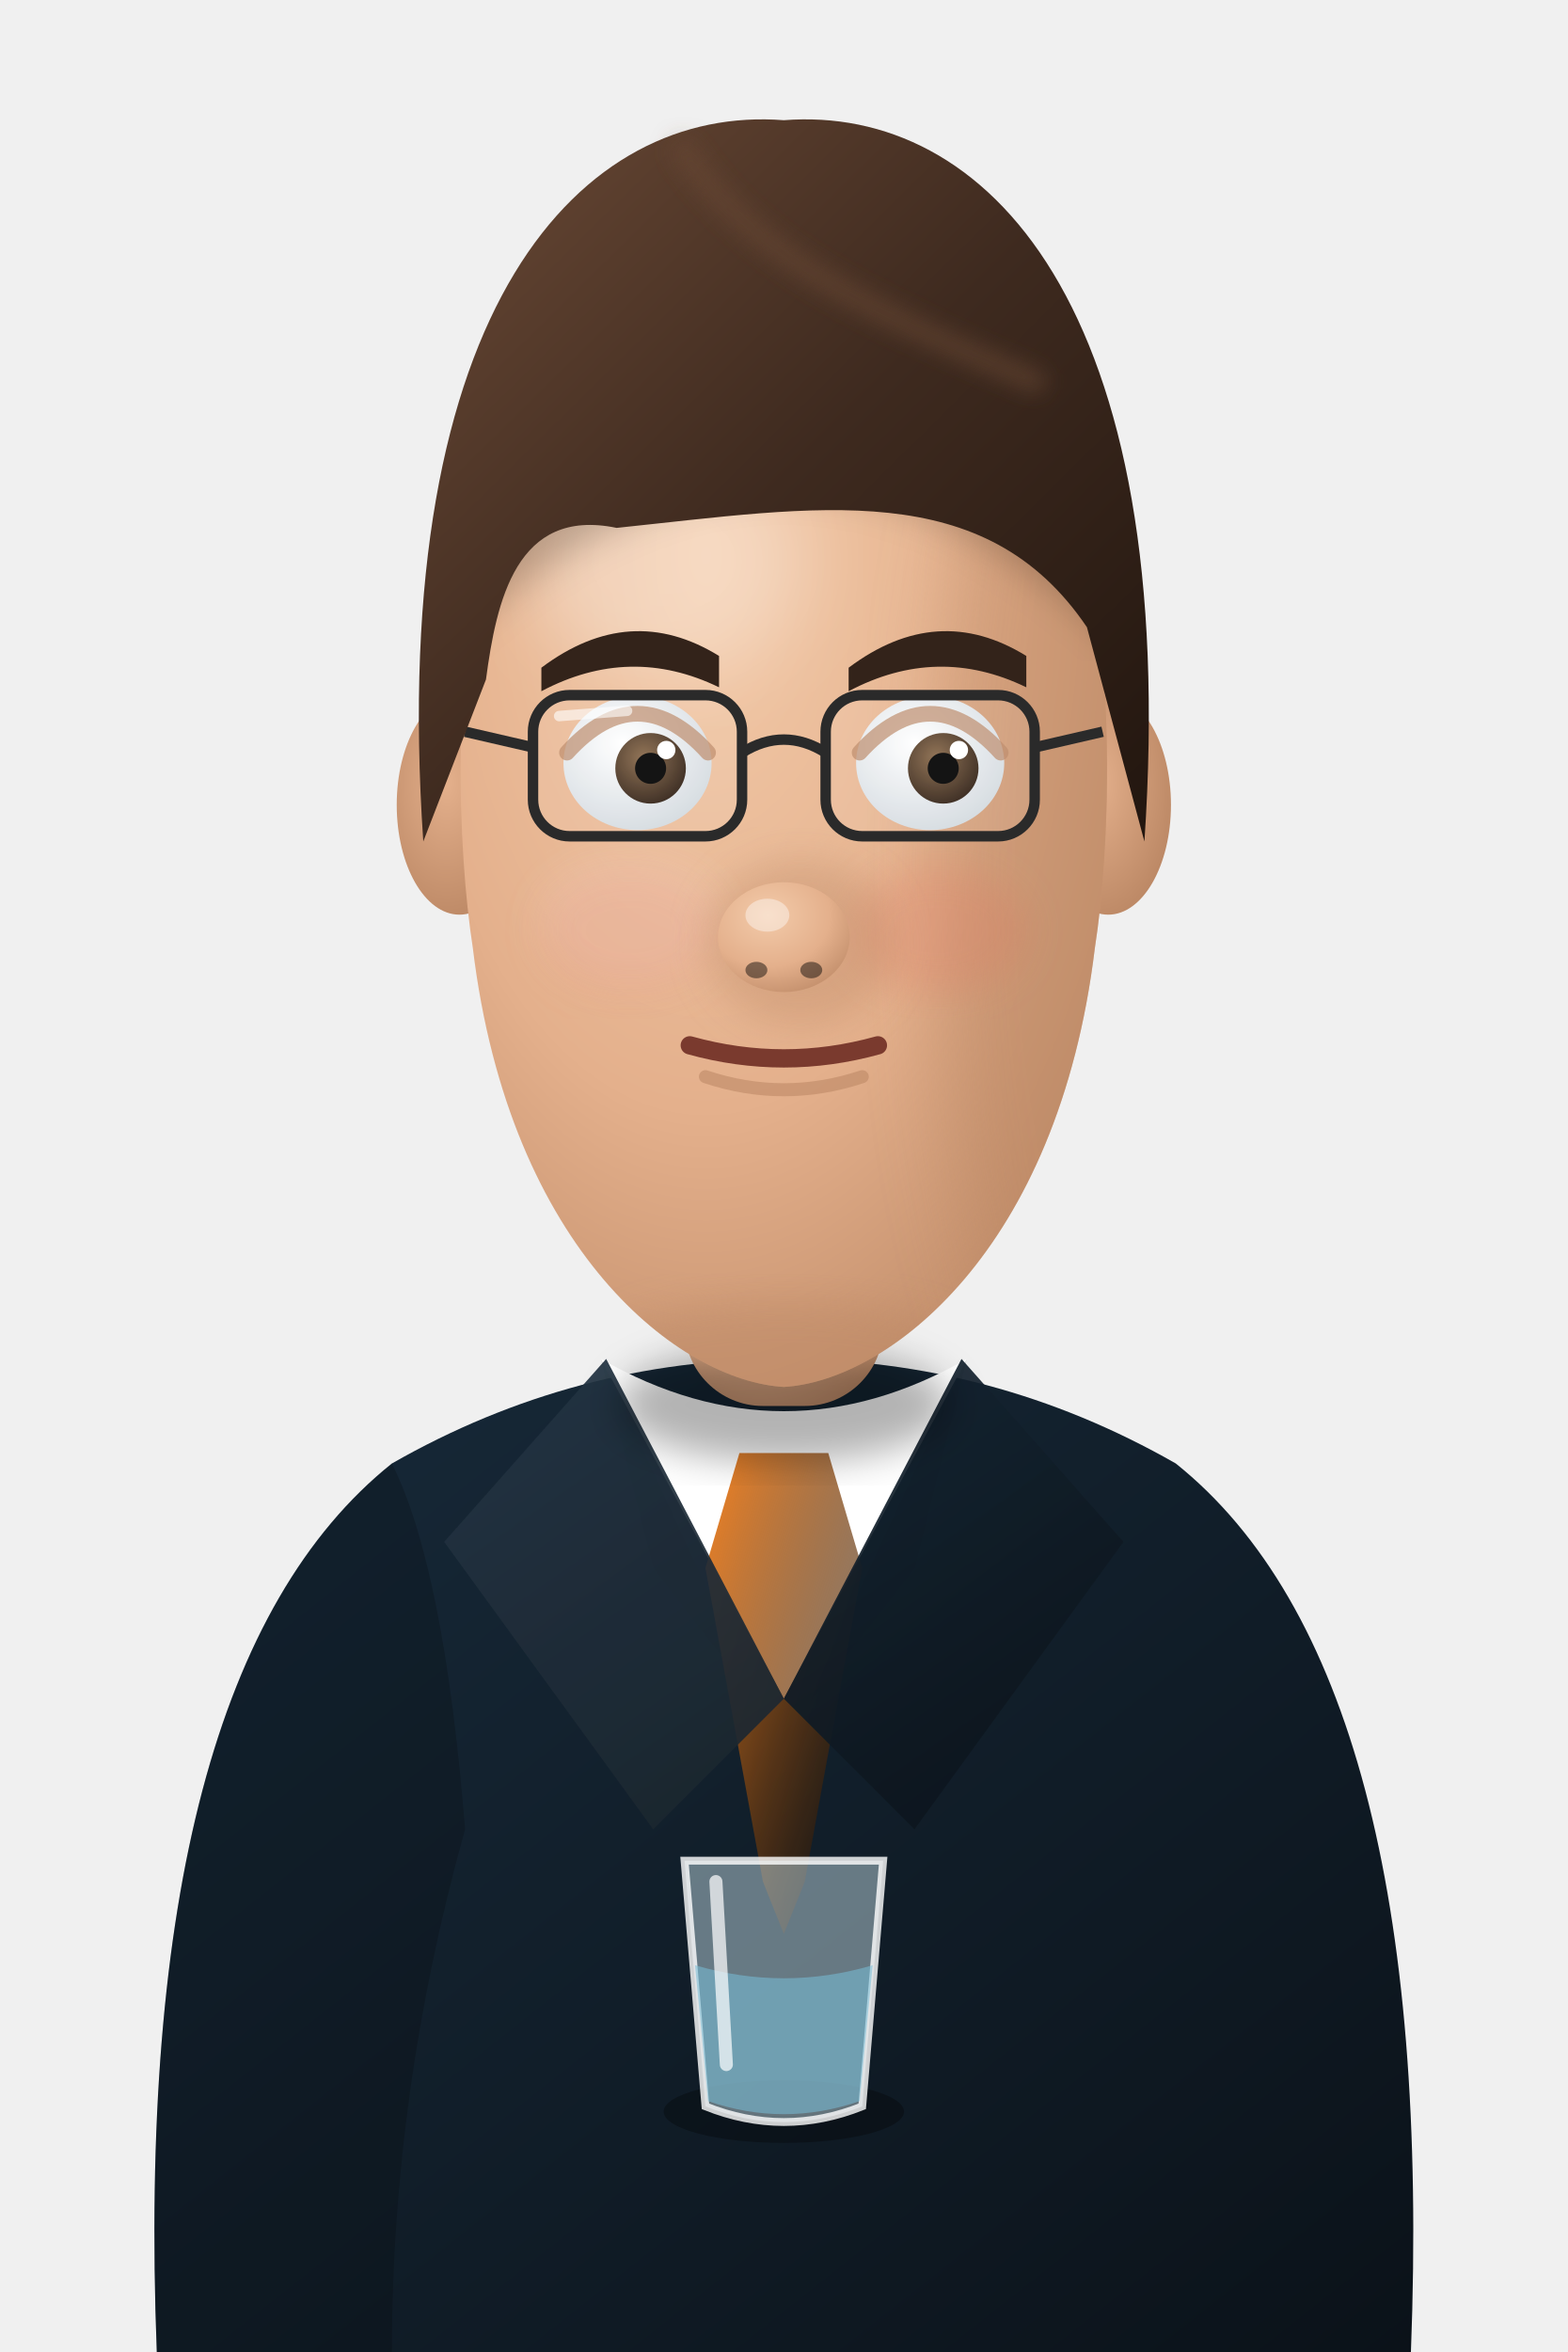
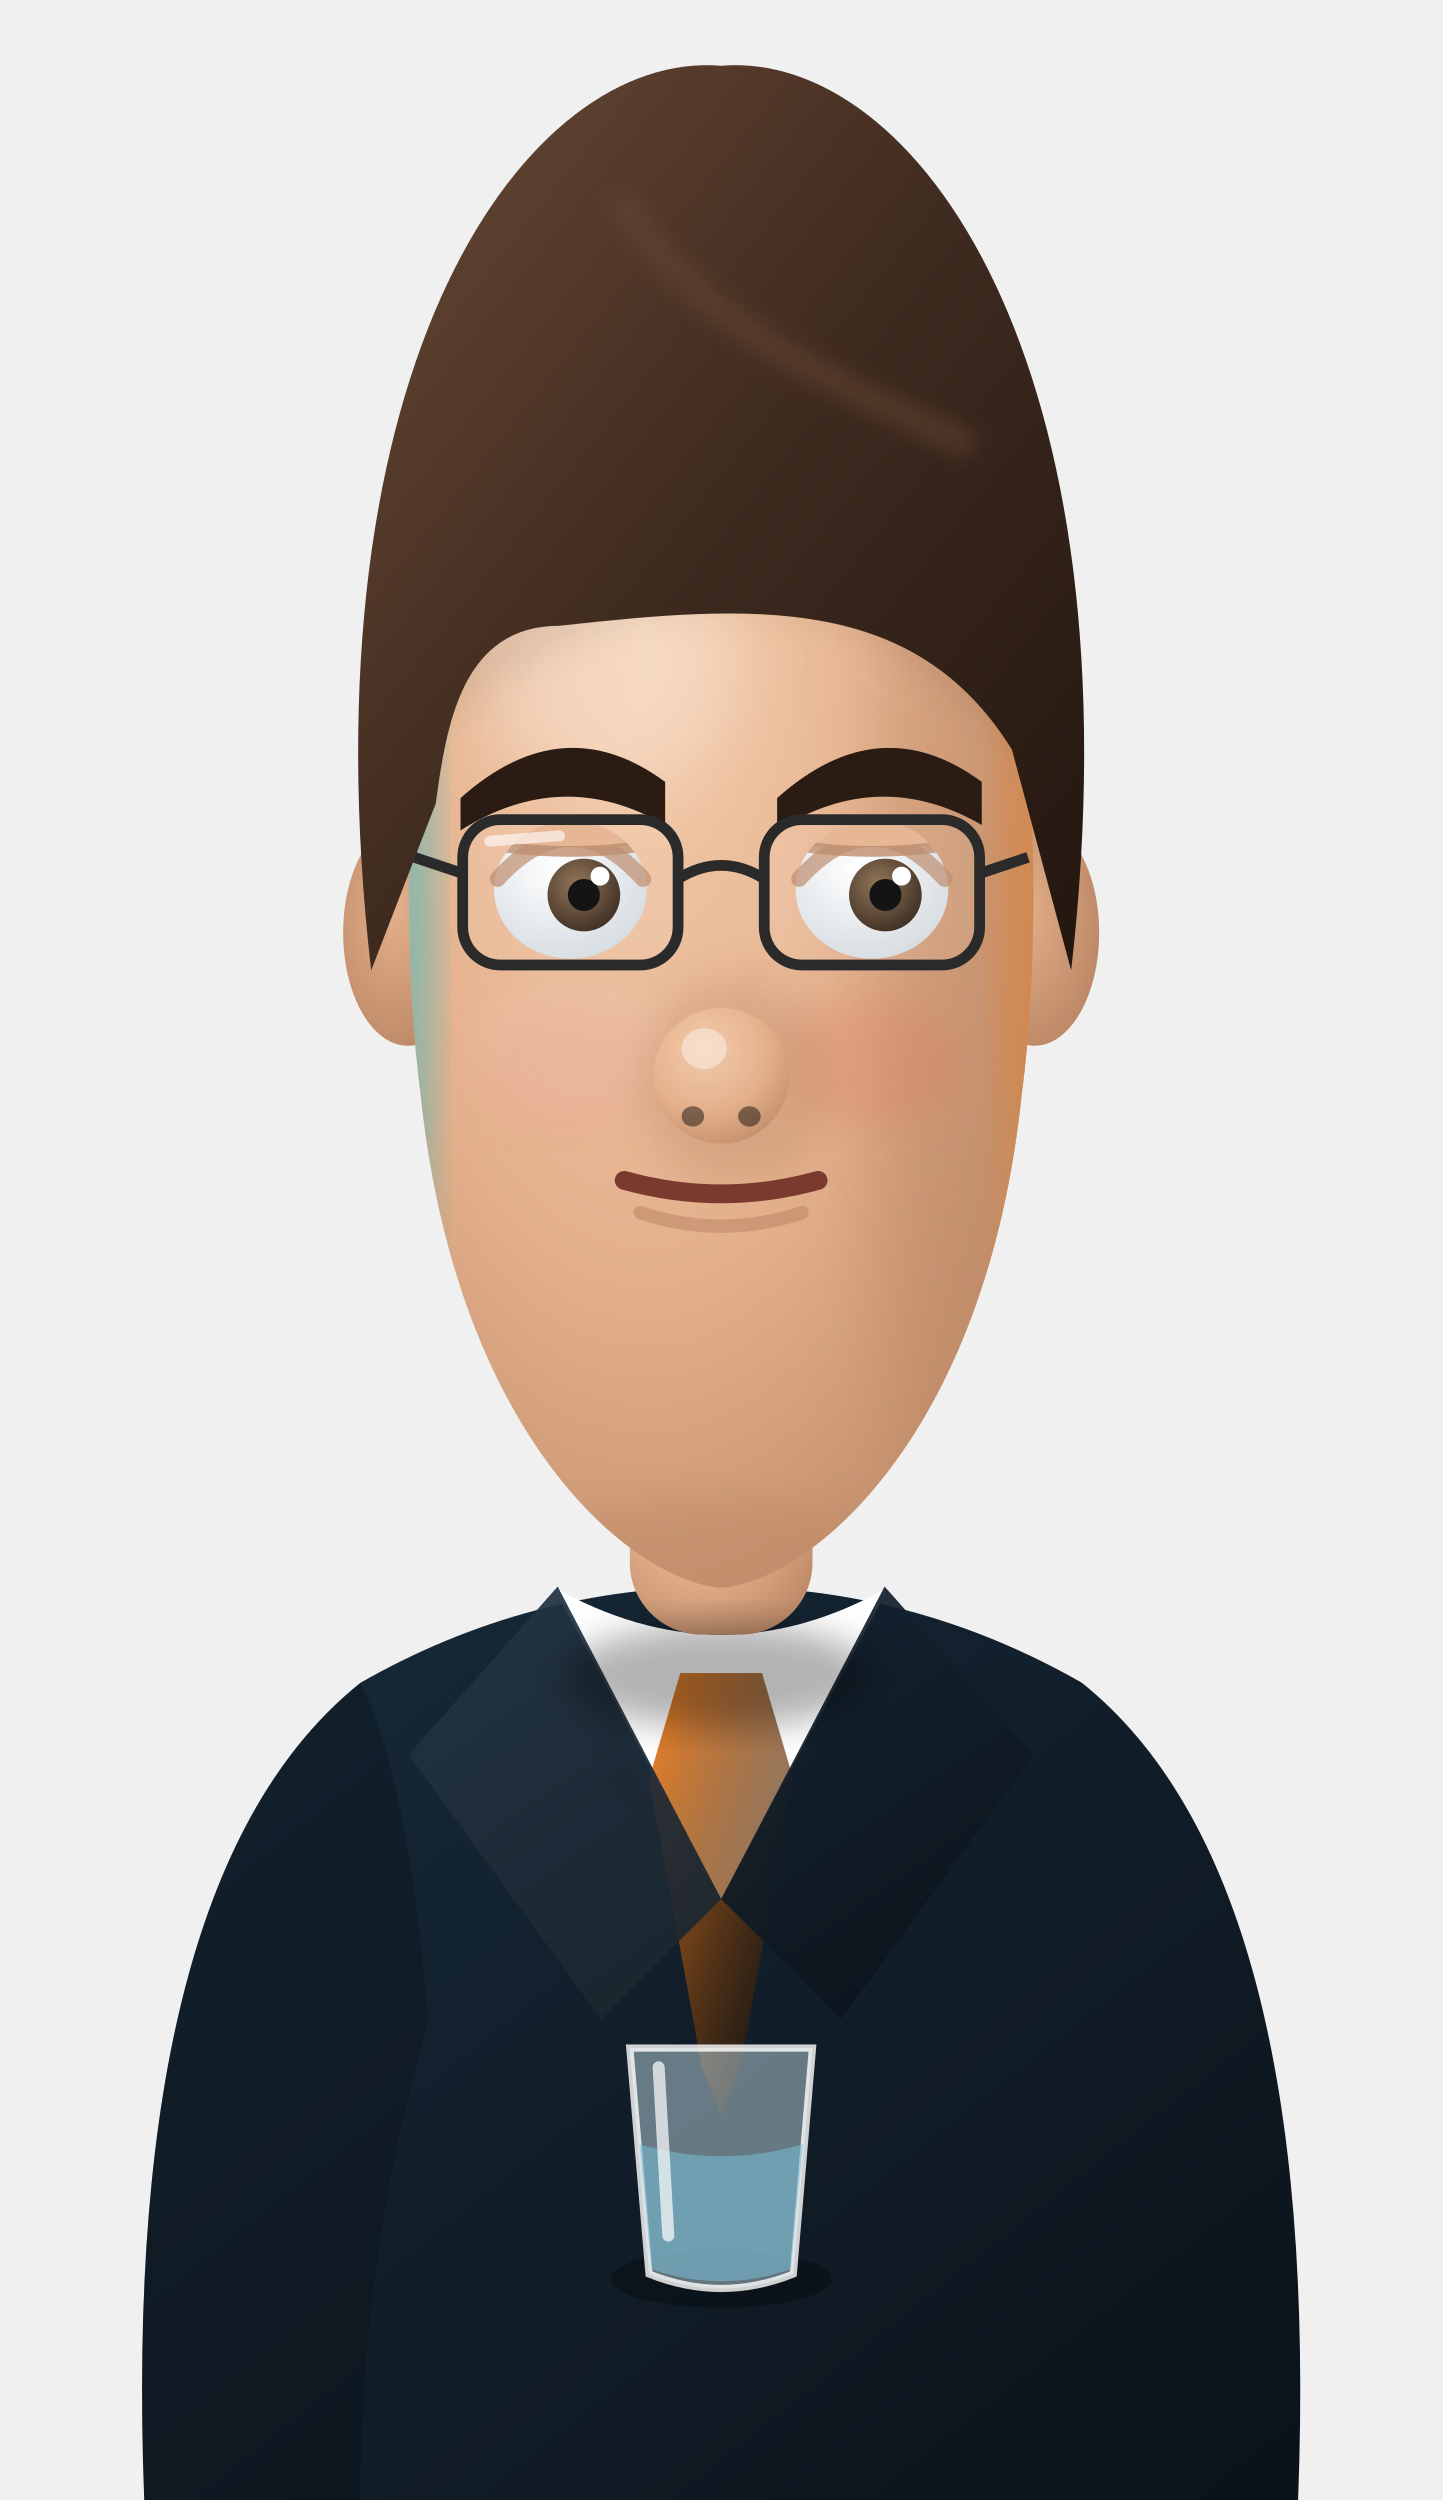
- <svg xmlns="http://www.w3.org/2000/svg" width="600" height="900" viewBox="0 0 600 900">
+ <svg xmlns="http://www.w3.org/2000/svg" width="600" height="1040" viewBox="0 -140 600 1040">
  <defs>
    <radialGradient id="passos_skin" cx="38%" cy="30%" r="85%">
      <stop offset="0" stop-color="#F3CBAA" />
      <stop offset=".55" stop-color="#E4B08C" />
      <stop offset="1" stop-color="#B98562" />
    </radialGradient>
    <radialGradient id="passos_ear" cx="40%" cy="40%" r="70%">
      <stop offset="0" stop-color="#E4B08C" />
      <stop offset="1" stop-color="#B98562" />
    </radialGradient>
    <linearGradient id="passos_hair" x1="0" y1="0" x2="1" y2="1">
      <stop offset="0" stop-color="#6B4A36" />
      <stop offset=".5" stop-color="#3E2A1F" />
      <stop offset="1" stop-color="#22160F" />
    </linearGradient>
    <linearGradient id="passos_suit" x1="0" y1="0" x2="1" y2="1">
      <stop offset="0" stop-color="#172A3A" />
      <stop offset="1" stop-color="#0b1219" />
    </linearGradient>
    <linearGradient id="passos_tie" x1="0" y1="0" x2="1" y2="1">
      <stop offset="0" stop-color="#F58220" />
      <stop offset="1" stop-color="#000" stop-opacity=".45" />
    </linearGradient>
    <radialGradient id="passos_eye" cx="40%" cy="35%" r="75%">
      <stop offset="0" stop-color="#fff" />
      <stop offset="1" stop-color="#cfd6dc" />
    </radialGradient>
    <radialGradient id="passos_iris" cx="40%" cy="35%" r="70%">
      <stop offset="0" stop-color="#8a6a4a" />
      <stop offset="1" stop-color="#2d1d12" />
    </radialGradient>
    <linearGradient id="passos_pap" x1="0" y1="0" x2="1" y2="1">
      <stop offset="0" stop-color="#fff" />
      <stop offset="1" stop-color="#d6d6d6" />
    </linearGradient>
    <linearGradient id="passos_pen" x1="0" y1="0" x2="0" y2="1">
      <stop offset="0" stop-color="#555" />
      <stop offset=".5" stop-color="#111" />
      <stop offset="1" stop-color="#000" />
    </linearGradient>
    <linearGradient id="passos_pasta" x1="0" y1="0" x2="1" y2="1">
      <stop offset="0" stop-color="#7a4a2a" />
      <stop offset="1" stop-color="#3b1d0d" />
    </linearGradient>
    <linearGradient id="passos_mic" x1="0" y1="0" x2="1" y2="0">
      <stop offset="0" stop-color="#999" />
      <stop offset=".5" stop-color="#eee" />
      <stop offset="1" stop-color="#555" />
    </linearGradient>
    <filter id="passos_bl" x="-20%" y="-20%" width="140%" height="140%">
      <feGaussianBlur stdDeviation="14" />
    </filter>
    <filter id="passos_bl2" x="-20%" y="-20%" width="140%" height="140%">
      <feGaussianBlur stdDeviation="7" />
    </filter>
    <filter id="passos_bl3" x="-20%" y="-50%" width="140%" height="200%">
      <feGaussianBlur stdDeviation="4" />
    </filter>
    <clipPath id="passos_hc">
-       <path d="M300 76 C430.56 76 430.56 288.8 419.04 362.72 C404.96 479.2 339.424 528.48 300 530.72 C260.576 528.48 195.04 479.2 180.96 362.72 C169.44 288.8 169.44 76 300 76Z" />
+       <path d="M300 56 C422.4 56 422.4 287.8 411.6 368.32 C398.4 495.2 333 548.88 300 551.32 C267 548.88 201.6 495.2 188.4 368.32 C177.6 287.8 177.6 56 300 56Z" />
    </clipPath>
  </defs>
  <ellipse cx="300" cy="884" rx="230" ry="16" fill="#000" opacity=".25" />
  <path d="M60 900 Q50 640 150 560 Q220 520 300 520 Q380 520 450 560 Q550 640 540 900Z" fill="url(#passos_suit)" />
  <path d="M60 900 Q50 640 150 560 Q170 600 178 700 Q150 800 150 900Z" fill="#000" opacity=".18" />
  <path d="M230 520 L300 650 L370 520 Q300 560 230 520Z" fill="#FFFFFF" />
  <path d="M230 520 L292 654 L250 600Z M370 520 L308 654 L350 600Z" fill="#000" opacity=".12" />
  <path d="M283 556 H317 L330 600 L308 720 L300 740 L292 720 L270 600Z" fill="url(#passos_tie)" />
  <path d="M232 520 L170 590 L250 700 L300 650Z M368 520 L430 590 L350 700 L300 650Z" fill="url(#passos_suit)" opacity=".92" />
  <path d="M232 520 L170 590 L250 700 L300 650Z" fill="#fff" opacity=".05" />
-   <rect x="262" y="452" width="76" height="86" rx="30" fill="url(#passos_skin)" />
-   <ellipse cx="300" cy="537.52" rx="64" ry="22" fill="#000" opacity=".3" filter="url(#passos_bl2)" />
-   <ellipse cx="175.84" cy="308" rx="24" ry="42" fill="url(#passos_ear)" />
-   <ellipse cx="424.16" cy="308" rx="24" ry="42" fill="url(#passos_ear)" />
-   <path d="M300 76 C430.56 76 430.56 288.8 419.04 362.72 C404.96 479.2 339.424 528.48 300 530.72 C260.576 528.48 195.04 479.2 180.96 362.72 C169.44 288.8 169.44 76 300 76Z" fill="url(#passos_skin)" />
-   <g clip-path="url(#passos_hc)">
-     <ellipse cx="421.6" cy="330" rx="64" ry="224" fill="#B98562" opacity=".45" filter="url(#passos_bl)" />
-     <ellipse cx="255.2" cy="214.88" rx="53.76" ry="44.8" fill="#fff" opacity=".28" filter="url(#passos_bl)" />
-     <ellipse cx="241.12" cy="352" rx="34" ry="24" fill="#fff" opacity=".18" filter="url(#passos_bl2)" />
-     <ellipse cx="358.88" cy="356" rx="34" ry="24" fill="#E0735F" opacity=".22" filter="url(#passos_bl2)" />
-     <ellipse cx="241.12" cy="356" rx="34" ry="24" fill="#E0735F" opacity=".18" filter="url(#passos_bl2)" />
-     <ellipse cx="300" cy="524" rx="76.8" ry="26" fill="#B98562" opacity=".4" filter="url(#passos_bl2)" />
-     <path d="M162 240 Q300 110 438 240" fill="none" stroke="#000" stroke-width="22" opacity=".22" filter="url(#passos_bl2)" />
-   </g>
-   <g id="olhos">
-     <ellipse cx="244" cy="292" rx="28.35" ry="25.65" fill="url(#passos_eye)" />
-     <ellipse cx="356" cy="292" rx="28.35" ry="25.65" fill="url(#passos_eye)" />
-     <circle cx="249" cy="294" r="13.5" fill="url(#passos_iris)" />
-     <circle cx="361" cy="294" r="13.5" fill="url(#passos_iris)" />
-     <circle cx="249" cy="294" r="5.94" fill="#000" />
-     <circle cx="361" cy="294" r="5.94" fill="#000" />
-     <circle cx="255" cy="287" r="3.51" fill="#fff" />
-     <circle cx="367" cy="287" r="3.51" fill="#fff" />
-     <path d="M217 288 Q244 258.25 271 288" fill="none" stroke="#B98562" stroke-width="6" stroke-linecap="round" opacity=".7" />
-     <path d="M329 288 Q356 258.25 383 288" fill="none" stroke="#B98562" stroke-width="6" stroke-linecap="round" opacity=".7" />
-   </g>
-   <g id="sobrancelhas">
-     <g transform="translate(241.2 248) rotate(0)">
-       <path d="M-34 7.5 Q0 -18 34 3 L34 15 Q0 -1.5 -34 16.5Z" fill="#33231A" />
+   <rect x="262" y="420" width="76" height="120" rx="30" fill="url(#passos_skin)" />
+   <ellipse cx="300" cy="557.12" rx="64" ry="22" fill="#000" opacity=".3" filter="url(#passos_bl2)" />
+   <g transform="translate(300 500) scale(1.12) translate(-300 -533)">
+     <ellipse cx="183.6" cy="308" rx="24" ry="42" fill="url(#passos_ear)" />
+     <ellipse cx="416.4" cy="308" rx="24" ry="42" fill="url(#passos_ear)" />
+     <path d="M300 56 C422.4 56 422.4 287.8 411.6 368.32 C398.4 495.2 333 548.88 300 551.32 C267 548.88 201.6 495.2 188.4 368.32 C177.6 287.8 177.6 56 300 56Z" fill="url(#passos_skin)" />
+     <g clip-path="url(#passos_hc)">
+       <ellipse cx="420" cy="300" rx="16" ry="195.2" fill="#F58220" opacity=".6" filter="url(#passos_bl2)" />
+       <ellipse cx="180" cy="300" rx="14" ry="170.8" fill="#22BBCB" opacity=".45" filter="url(#passos_bl2)" />
+       <ellipse cx="414" cy="330" rx="60" ry="244" fill="#B98562" opacity=".45" filter="url(#passos_bl)" />
+       <ellipse cx="258" cy="207.28" rx="50.4" ry="48.8" fill="#fff" opacity=".28" filter="url(#passos_bl)" />
+       <ellipse cx="244.8" cy="352" rx="34" ry="24" fill="#fff" opacity=".18" filter="url(#passos_bl2)" />
+       <ellipse cx="355.2" cy="356" rx="34" ry="24" fill="#E0735F" opacity=".22" filter="url(#passos_bl2)" />
+       <ellipse cx="244.8" cy="356" rx="34" ry="24" fill="#E0735F" opacity=".18" filter="url(#passos_bl2)" />
+       <ellipse cx="300" cy="544" rx="72" ry="26" fill="#B98562" opacity=".4" filter="url(#passos_bl2)" />
+       <path d="M170 240 Q300 110 430 240" fill="none" stroke="#000" stroke-width="22" opacity=".08" filter="url(#passos_bl2)" />
    </g>
-     <g transform="translate(358.8 248) rotate(0)">
-       <path d="M-34 7.5 Q0 -18 34 3 L34 15 Q0 -1.5 -34 16.5Z" fill="#33231A" />
+     <g id="olhos">
+       <ellipse cx="244" cy="292" rx="28.35" ry="25.65" fill="url(#passos_eye)" />
+       <ellipse cx="356" cy="292" rx="28.35" ry="25.65" fill="url(#passos_eye)" />
+       <circle cx="249" cy="294" r="13.5" fill="url(#passos_iris)" />
+       <circle cx="361" cy="294" r="13.5" fill="url(#passos_iris)" />
+       <circle cx="249" cy="294" r="5.94" fill="#000" />
+       <circle cx="361" cy="294" r="5.94" fill="#000" />
+       <circle cx="255" cy="287" r="3.51" fill="#fff" />
+       <circle cx="367" cy="287" r="3.51" fill="#fff" />
+       <path d="M217 288 Q244 258.25 271 288" fill="none" stroke="#B98562" stroke-width="6" stroke-linecap="round" opacity=".7" />
+       <path d="M329 288 Q356 258.25 383 288" fill="none" stroke="#B98562" stroke-width="6" stroke-linecap="round" opacity=".7" />
    </g>
-   </g>
-   <g id="nariz" transform="translate(300 346) scale(1.05)">
-     <ellipse cx="6" cy="14" rx="34" ry="30" fill="#B98562" opacity=".35" filter="url(#passos_bl2)" />
-     <ellipse cx="0" cy="12" rx="24" ry="20" fill="url(#passos_skin)" />
-     <ellipse cx="-6" cy="4" rx="8" ry="6" fill="#fff" opacity=".4" />
-     <ellipse cx="-10" cy="24" rx="4" ry="3" fill="#000" opacity=".45" />
-     <ellipse cx="10" cy="24" rx="4" ry="3" fill="#000" opacity=".45" />
-   </g>
-   <g id="boca">
-     <path d="M264 400 Q300 410 336 400" fill="none" stroke="#7a3a2e" stroke-width="7" stroke-linecap="round" />
-     <path d="M270 412 Q300 422 330 412" fill="none" stroke="#B98562" stroke-width="5" stroke-linecap="round" opacity=".55" />
-   </g>
-   <g fill="rgba(255,255,255,.08)" stroke="#2a2a2a" stroke-width="4">
-     <rect x="204" y="266" width="80" height="54" rx="14" />
-     <rect x="316" y="266" width="80" height="54" rx="14" />
-     <path d="M284 288 Q300 278 316 288" fill="none" />
-     <path d="M204 286 L178 280M396 286 L422 280" fill="none" />
-   </g>
-   <path d="M214 274 L240 272" stroke="#fff" stroke-width="4" opacity=".6" stroke-linecap="round" />
-   <g id="cabelo">
-     <path d="M162 322 C148 116 223.2 40 300 46 C376.8 40 452 116 438 322 L416 240 C376.8 182 312.8 194 236 202 C197.6 194 190 230 186 260Z" fill="url(#passos_hair)" />
-     <path d="M261.6 58 C287.2 96 325.6 116 396 146" fill="none" stroke="#6B4A36" stroke-width="9" stroke-linecap="round" opacity=".55" filter="url(#passos_bl3)" />
+     <g>
+       <clipPath id="passos_lc-1">
+         <ellipse cx="244" cy="292" rx="28.35" ry="25.65" />
+       </clipPath>
+       <rect clip-path="url(#passos_lc-1)" x="214.3" y="265" width="59.4" height="10.8" fill="#E4B08C" />
+       <path d="M217 275.8 Q244 279.8 271 275.8" fill="none" stroke="#B98562" stroke-width="4" opacity=".8" clip-path="url(#passos_lc-1)" />
+     </g>
+     <g>
+       <clipPath id="passos_lc1">
+         <ellipse cx="356" cy="292" rx="28.35" ry="25.65" />
+       </clipPath>
+       <rect clip-path="url(#passos_lc1)" x="326.3" y="265" width="59.4" height="10.8" fill="#E4B08C" />
+       <path d="M329 275.8 Q356 279.8 383 275.8" fill="none" stroke="#B98562" stroke-width="4" opacity=".8" clip-path="url(#passos_lc1)" />
+     </g>
+     <g id="sobrancelhas">
+       <g transform="translate(241.2 248) rotate(0)">
+         <path d="M-38 10 Q0 -24 38 4 L38 20 Q0 -2 -38 22Z" fill="#2A1B13" />
+       </g>
+       <g transform="translate(358.8 248) rotate(0)">
+         <path d="M-38 10 Q0 -24 38 4 L38 20 Q0 -2 -38 22Z" fill="#2A1B13" />
+       </g>
+     </g>
+     <g id="nariz" transform="translate(300 346) scale(1.05 1.26)">
+       <ellipse cx="6" cy="14" rx="34" ry="30" fill="#B98562" opacity=".35" filter="url(#passos_bl2)" />
+       <ellipse cx="0" cy="12" rx="24" ry="20" fill="url(#passos_skin)" />
+       <ellipse cx="-6" cy="4" rx="8" ry="6" fill="#fff" opacity=".4" />
+       <ellipse cx="-10" cy="24" rx="4" ry="3" fill="#000" opacity=".45" />
+       <ellipse cx="10" cy="24" rx="4" ry="3" fill="#000" opacity=".45" />
+     </g>
+     <g id="boca">
+       <path d="M264 400 Q300 410 336 400" fill="none" stroke="#7a3a2e" stroke-width="7" stroke-linecap="round" />
+       <path d="M270 412 Q300 422 330 412" fill="none" stroke="#B98562" stroke-width="5" stroke-linecap="round" opacity=".55" />
+     </g>
+     <g fill="rgba(255,255,255,.08)" stroke="#2a2a2a" stroke-width="4">
+       <rect x="204" y="266" width="80" height="54" rx="14" />
+       <rect x="316" y="266" width="80" height="54" rx="14" />
+       <path d="M284 288 Q300 278 316 288" fill="none" />
+       <path d="M204 286 L186 280M396 286 L414 280" fill="none" />
+     </g>
+     <path d="M214 274 L240 272" stroke="#fff" stroke-width="4" opacity=".6" stroke-linecap="round" />
+     <g id="cabelo">
+       <path d="M170 322 C144 96 228 -20 300 -14 C372 -20 456 96 430 322 L408 240 C372 182 312 186 240 194 C204 194 198 230 194 260Z" fill="url(#passos_hair)" />
+       <path d="M264 38 C288 76 324 96 390 126" fill="none" stroke="#6B4A36" stroke-width="9" stroke-linecap="round" opacity=".55" filter="url(#passos_bl3)" />
+     </g>
  </g>
  <g transform="translate(300 700)">
    <g>
      <ellipse cx="0" cy="108" rx="46" ry="12" fill="rgba(0,0,0,.3)" />
      <path d="M-38 12 L-30 106 Q0 118 30 106 L38 12Z" fill="rgba(210,235,245,.45)" stroke="rgba(255,255,255,.8)" stroke-width="3" />
      <path d="M-34 52 L-29 104 Q0 114 29 104 L34 52Q0 62 -34 52Z" fill="rgba(120,190,215,.55)" />
      <path d="M-26 20 L-22 90" stroke="#fff" stroke-width="5" opacity=".7" stroke-linecap="round" />
    </g>
  </g>
</svg>
